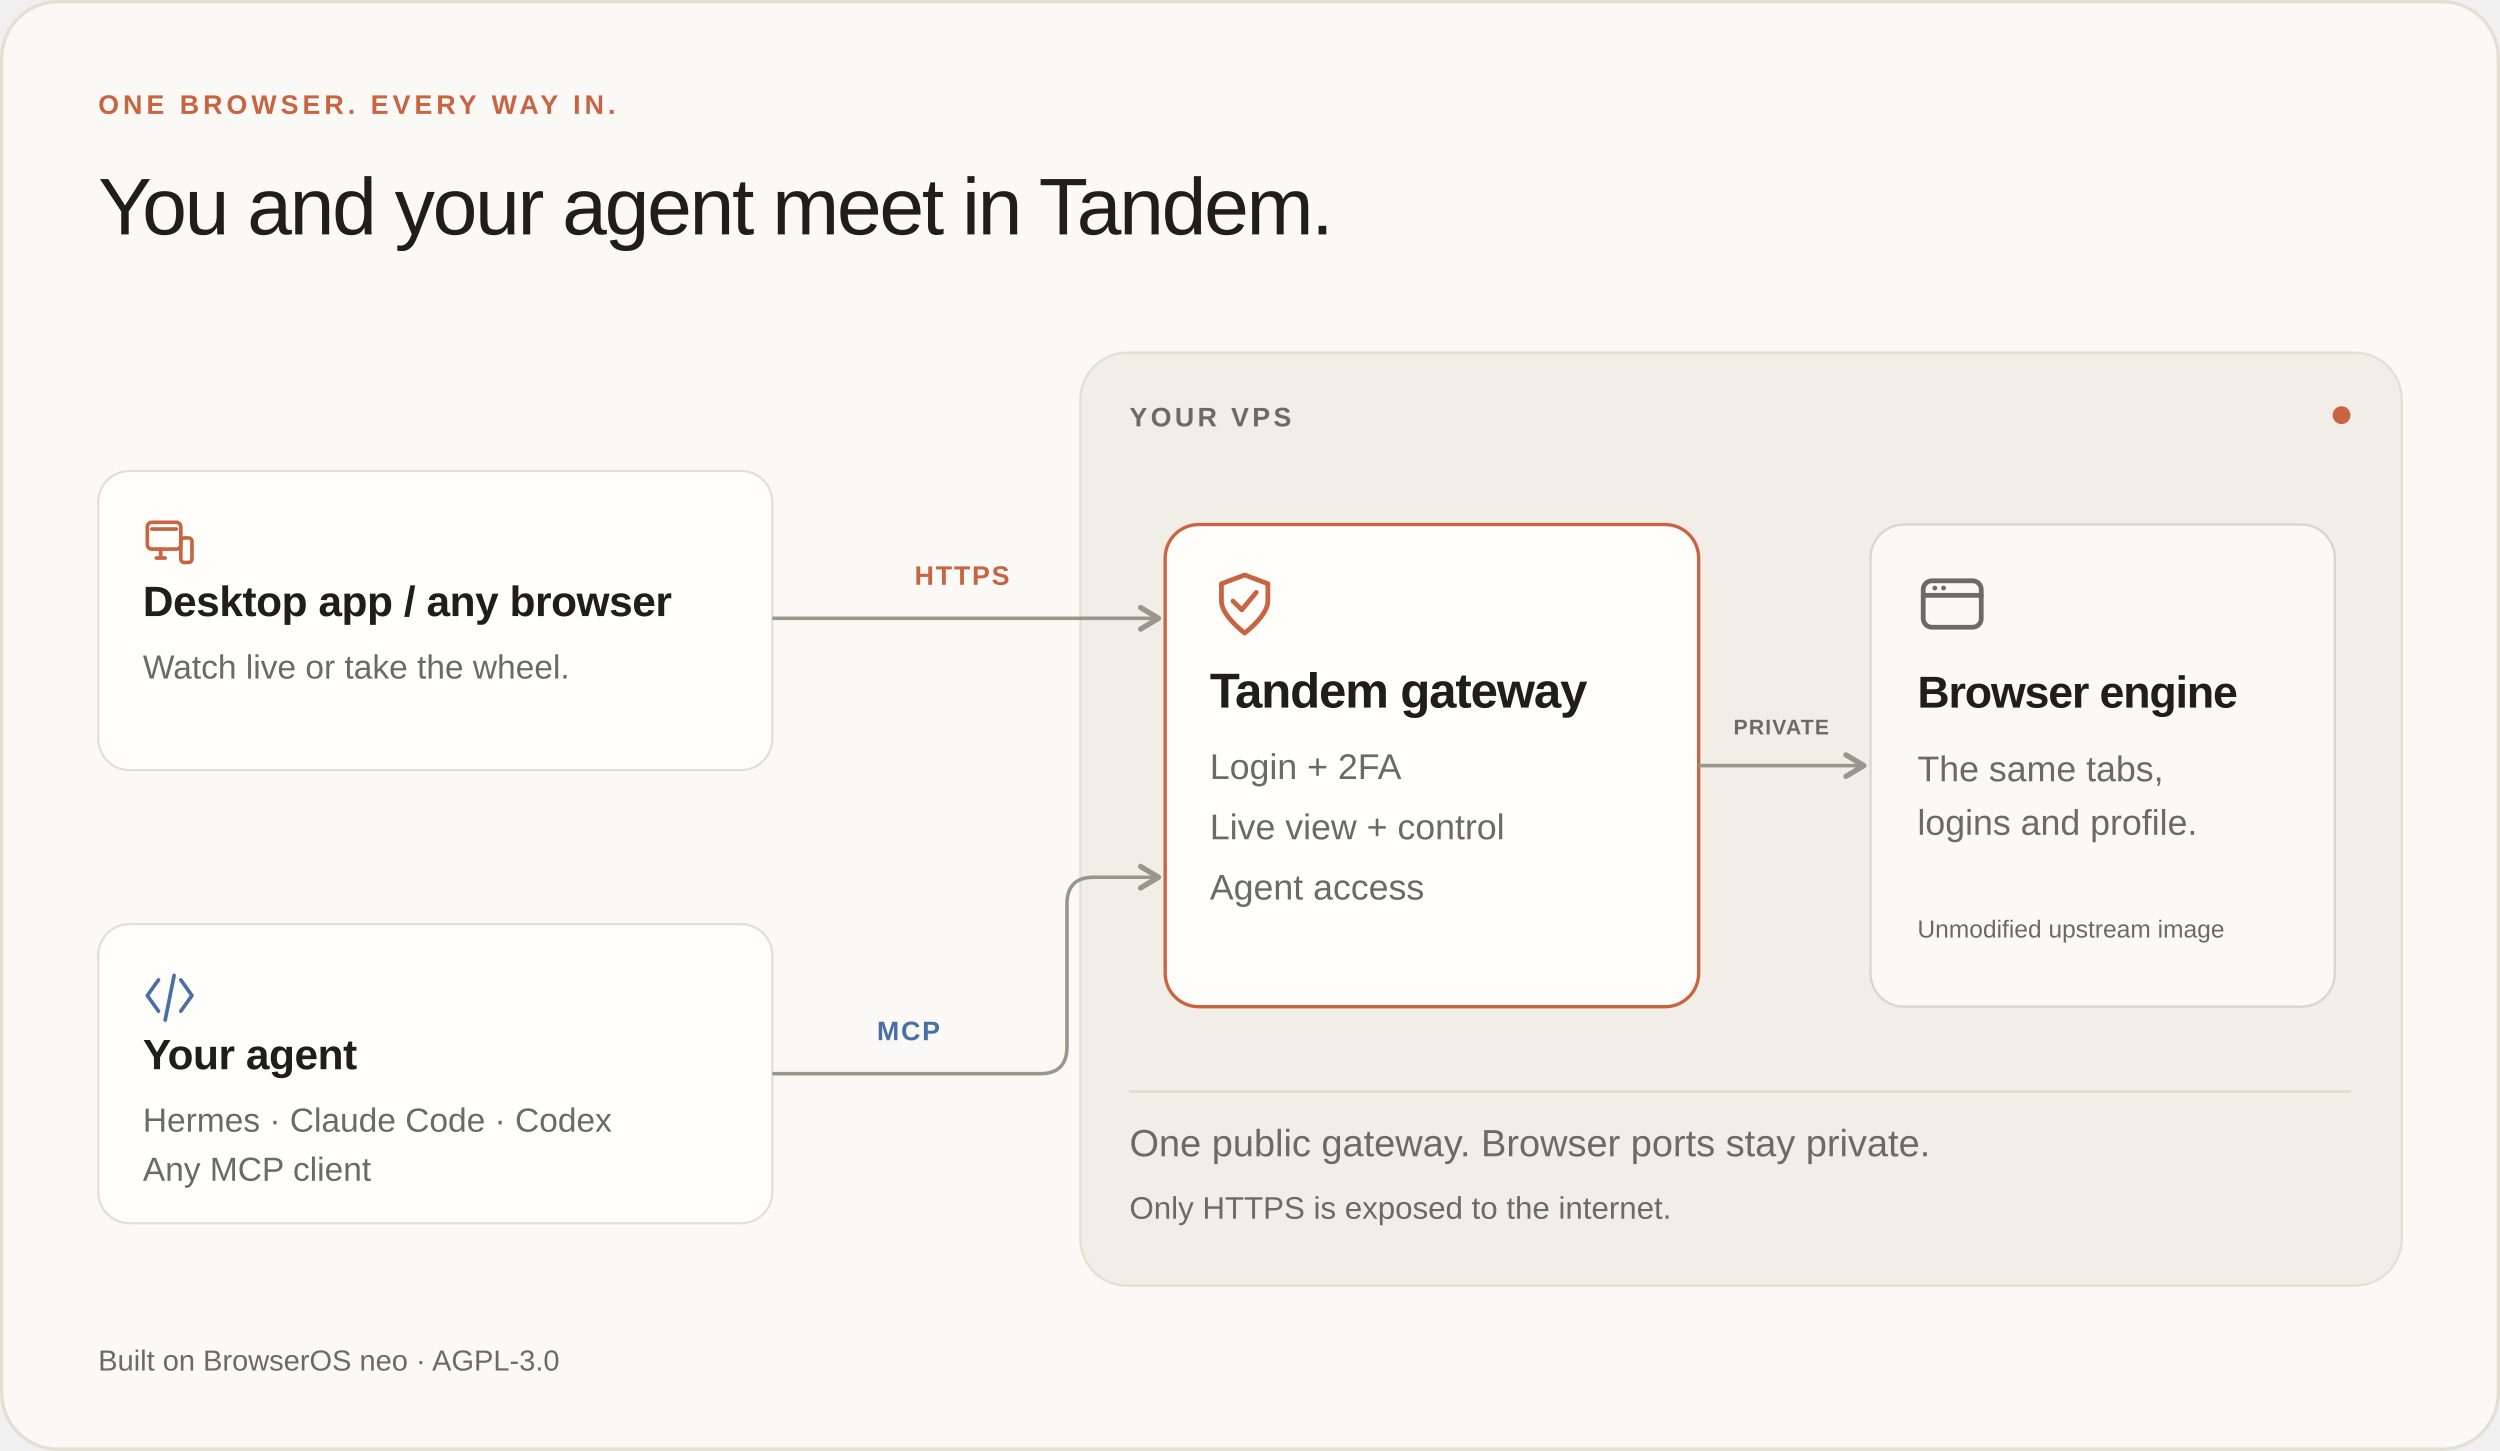
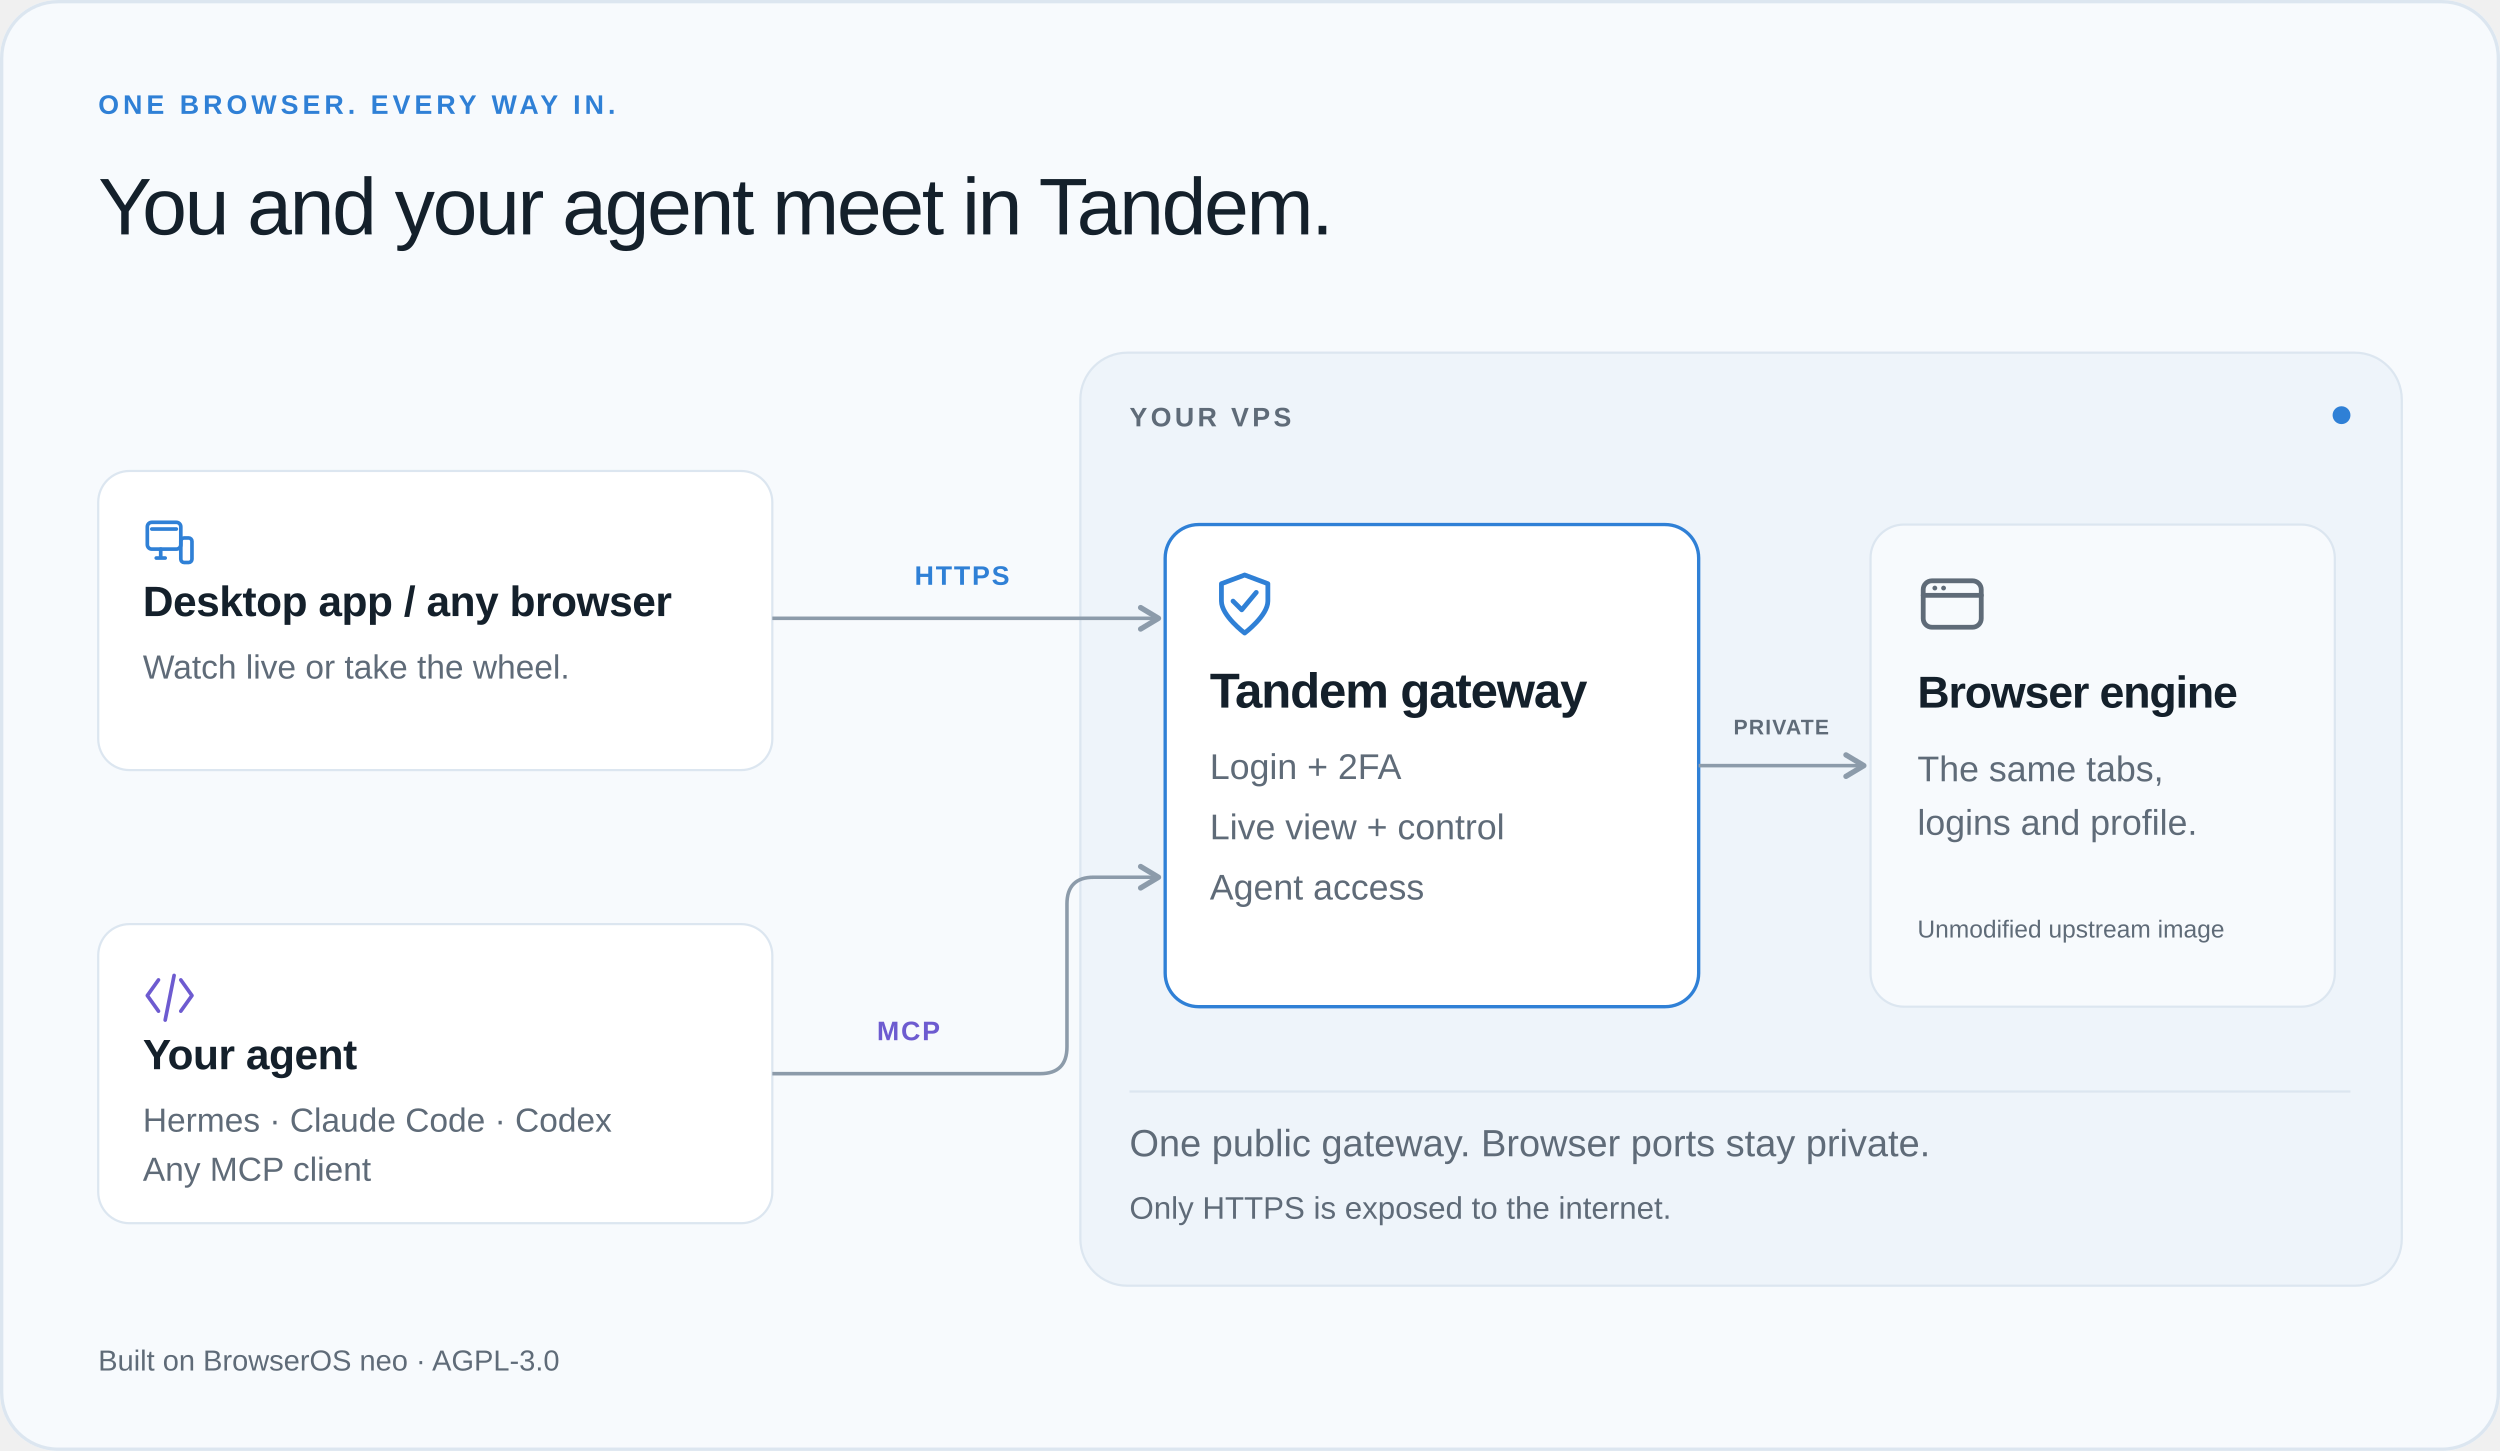
<svg xmlns="http://www.w3.org/2000/svg" width="1120" height="650" viewBox="0 0 1120 650">
  <defs>
-     <style>text{font-family:Arial,sans-serif;fill:#1F1E1D} .muted{fill:#6B6A65} .clay{fill:#C96442} .blue{fill:#4A6FA5} .eyebrow{font-size:13px;font-weight:700;letter-spacing:2px}</style>
+     <style>text{font-family:Arial,sans-serif;fill:#14202B} .muted{fill:#5F6B78} .accent{fill:#2F80D6} .blue{fill:#6D5BD0} .eyebrow{font-size:13px;font-weight:700;letter-spacing:2px}</style>
    <filter id="shadow" x="-20%" y="-20%" width="140%" height="150%">
-       <feDropShadow dx="0" dy="14" stdDeviation="18" flood-color="#49382B" flood-opacity=".14" />
+       <feDropShadow dx="0" dy="6" stdDeviation="10" flood-color="#14202B" flood-opacity=".07" />
    </filter>
    <marker id="arrow" markerWidth="8" markerHeight="8" refX="6" refY="4" orient="auto">
-       <path d="M1 1 6 4 1 7" fill="none" stroke="#9A968B" stroke-width="1.5" stroke-linecap="round" stroke-linejoin="round" />
+       <path d="M1 1 6 4 1 7" fill="none" stroke="#8C9BAA" stroke-width="1.5" stroke-linecap="round" stroke-linejoin="round" />
    </marker>
  </defs>
-   <rect width="1120" height="650" rx="26" fill="#FAF9F5" />
-   <rect x=".75" y=".75" width="1118.5" height="648.5" rx="25.25" fill="none" stroke="#E3DFD3" stroke-width="1.5" />
-   <text x="44" y="51" font-size="12" class="clay" font-weight="700" letter-spacing="1.8">ONE BROWSER. EVERY WAY IN.</text>
+   <rect width="1120" height="650" rx="26" fill="#F7FAFD" />
+   <rect x=".75" y=".75" width="1118.5" height="648.5" rx="25.25" fill="none" stroke="#DCE6F0" stroke-width="1.5" />
+   <text x="44" y="51" font-size="12" class="accent" font-weight="700" letter-spacing="1.8">ONE BROWSER. EVERY WAY IN.</text>
  <text x="44" y="105" font-size="36" font-weight="500" letter-spacing="-1">You and your agent meet in Tandem.</text>
-   <rect x="484" y="158" width="592" height="418" rx="21" fill="#F0EEE6" stroke="#E3DFD3" />
+   <rect x="484" y="158" width="592" height="418" rx="21" fill="#EEF4FA" stroke="#DCE6F0" />
  <text x="506" y="191" font-size="12" class="muted" font-weight="700" letter-spacing="1.5">YOUR VPS</text>
-   <circle cx="1049" cy="186" r="4" fill="#C96442" />
-   <rect x="44" y="211" width="302" height="134" rx="14" fill="#FFFEFA" stroke="#E3DFD3" />
-   <g transform="translate(64 231) scale(1)" fill="none" stroke="#C96442" stroke-width="1.65" stroke-linecap="round" stroke-linejoin="round">
+   <circle cx="1049" cy="186" r="4" fill="#2F80D6" />
+   <rect x="44" y="211" width="302" height="134" rx="14" fill="#FFFFFF" stroke="#DCE6F0" />
+   <g transform="translate(64 231) scale(1)" fill="none" stroke="#2F80D6" stroke-width="1.65" stroke-linecap="round" stroke-linejoin="round">
    <rect x="2" y="3" width="15" height="12" rx="2" />
    <path d="M6 19h4m-2-4v4M4 6h11" />
    <rect x="17" y="10" width="5" height="11" rx="1.5" />
  </g>
  <text x="64" y="276" font-size="19" font-weight="600" letter-spacing="-.2">Desktop app / any browser</text>
  <text x="64" y="304" font-size="15" class="muted">Watch live or take the wheel.</text>
-   <rect x="44" y="414" width="302" height="134" rx="14" fill="#FFFEFA" stroke="#E3DFD3" />
-   <g transform="translate(64 434) scale(1)" fill="none" stroke="#4A6FA5" stroke-width="1.65" stroke-linecap="round" stroke-linejoin="round">
+   <rect x="44" y="414" width="302" height="134" rx="14" fill="#FFFFFF" stroke="#DCE6F0" />
+   <g transform="translate(64 434) scale(1)" fill="none" stroke="#6D5BD0" stroke-width="1.65" stroke-linecap="round" stroke-linejoin="round">
    <path d="m7 5-5 7 5 7m10-14 5 7-5 7m-3-16-4 20" />
  </g>
  <text x="64" y="479" font-size="19" font-weight="600" letter-spacing="-.2">Your agent</text>
  <text x="64" y="507" font-size="15" class="muted">Hermes · Claude Code · Codex</text>
  <text x="64" y="529" font-size="15" class="muted">Any MCP client</text>
-   <path d="M346 277H519" fill="none" stroke="#9A968B" stroke-width="1.6" marker-end="url(#arrow)" />
-   <text x="431" y="262" font-size="12" class="clay" font-weight="700" text-anchor="middle" letter-spacing=".8">HTTPS</text>
-   <path d="M346 481H466Q478 481 478 469V405Q478 393 490 393H519" fill="none" stroke="#9A968B" stroke-width="1.6" marker-end="url(#arrow)" />
+   <path d="M346 277H519" fill="none" stroke="#8C9BAA" stroke-width="1.6" marker-end="url(#arrow)" />
+   <text x="431" y="262" font-size="12" class="accent" font-weight="700" text-anchor="middle" letter-spacing=".8">HTTPS</text>
+   <path d="M346 481H466Q478 481 478 469V405Q478 393 490 393H519" fill="none" stroke="#8C9BAA" stroke-width="1.6" marker-end="url(#arrow)" />
  <text x="407" y="466" font-size="12" class="blue" font-weight="700" text-anchor="middle" letter-spacing=".8">MCP</text>
-   <rect x="522" y="235" width="239" height="216" rx="15" fill="#FFFEFA" stroke="#C96442" stroke-width="1.5" />
-   <g transform="translate(542 255) scale(1.3)" fill="none" stroke="#C96442" stroke-width="1.65" stroke-linecap="round" stroke-linejoin="round">
+   <rect x="522" y="235" width="239" height="216" rx="15" fill="#FFFFFF" stroke="#2F80D6" stroke-width="1.5" />
+   <g transform="translate(542 255) scale(1.3)" fill="none" stroke="#2F80D6" stroke-width="1.65" stroke-linecap="round" stroke-linejoin="round">
    <path d="m12 2 8 3v6c0 5-8 11-8 11s-8-6-8-11V5z" />
    <path d="m8 11 3 3 5-6" />
  </g>
  <text x="542" y="317" font-size="22" font-weight="600" letter-spacing="-.5">Tandem gateway</text>
  <text x="542" y="349" font-size="16" class="muted">Login + 2FA</text>
  <text x="542" y="376" font-size="16" class="muted">Live view + control</text>
  <text x="542" y="403" font-size="16" class="muted">Agent access</text>
-   <path d="M761 343H835" fill="none" stroke="#9A968B" stroke-width="1.6" marker-end="url(#arrow)" />
+   <path d="M761 343H835" fill="none" stroke="#8C9BAA" stroke-width="1.6" marker-end="url(#arrow)" />
  <text x="798" y="329" font-size="9.5" class="muted" font-weight="700" text-anchor="middle" letter-spacing=".5">PRIVATE</text>
-   <rect x="838" y="235" width="208" height="216" rx="15" fill="#FAF9F5" stroke="#D9D5CB" />
-   <g transform="translate(859 255) scale(1.3)" fill="none" stroke="#6B6A65" stroke-width="1.65" stroke-linecap="round" stroke-linejoin="round">
+   <rect x="838" y="235" width="208" height="216" rx="15" fill="#F7FAFD" stroke="#DCE6F0" />
+   <g transform="translate(859 255) scale(1.3)" fill="none" stroke="#5F6B78" stroke-width="1.65" stroke-linecap="round" stroke-linejoin="round">
    <rect x="2" y="4" width="20" height="16" rx="3" />
    <path d="M2 9h20M6 6.5h.01m3 0h.01" />
  </g>
  <text x="859" y="317" font-size="20" font-weight="600" letter-spacing="-.5">Browser engine</text>
  <text x="859" y="350" font-size="16" class="muted">The same tabs,</text>
  <text x="859" y="374" font-size="16" class="muted">logins and profile.</text>
  <text x="859" y="420" font-size="11" class="muted">Unmodified upstream image</text>
-   <path d="M506 489H1053" stroke="#DDD8CB" />
+   <path d="M506 489H1053" stroke="#DCE6F0" />
  <text x="506" y="518" font-size="17" class="muted">One public gateway. Browser ports stay private.</text>
  <text x="506" y="546" font-size="14" class="muted">Only HTTPS is exposed to the internet.</text>
  <text x="44" y="614" font-size="13" class="muted">Built on BrowserOS neo · AGPL-3.0</text>
</svg>
